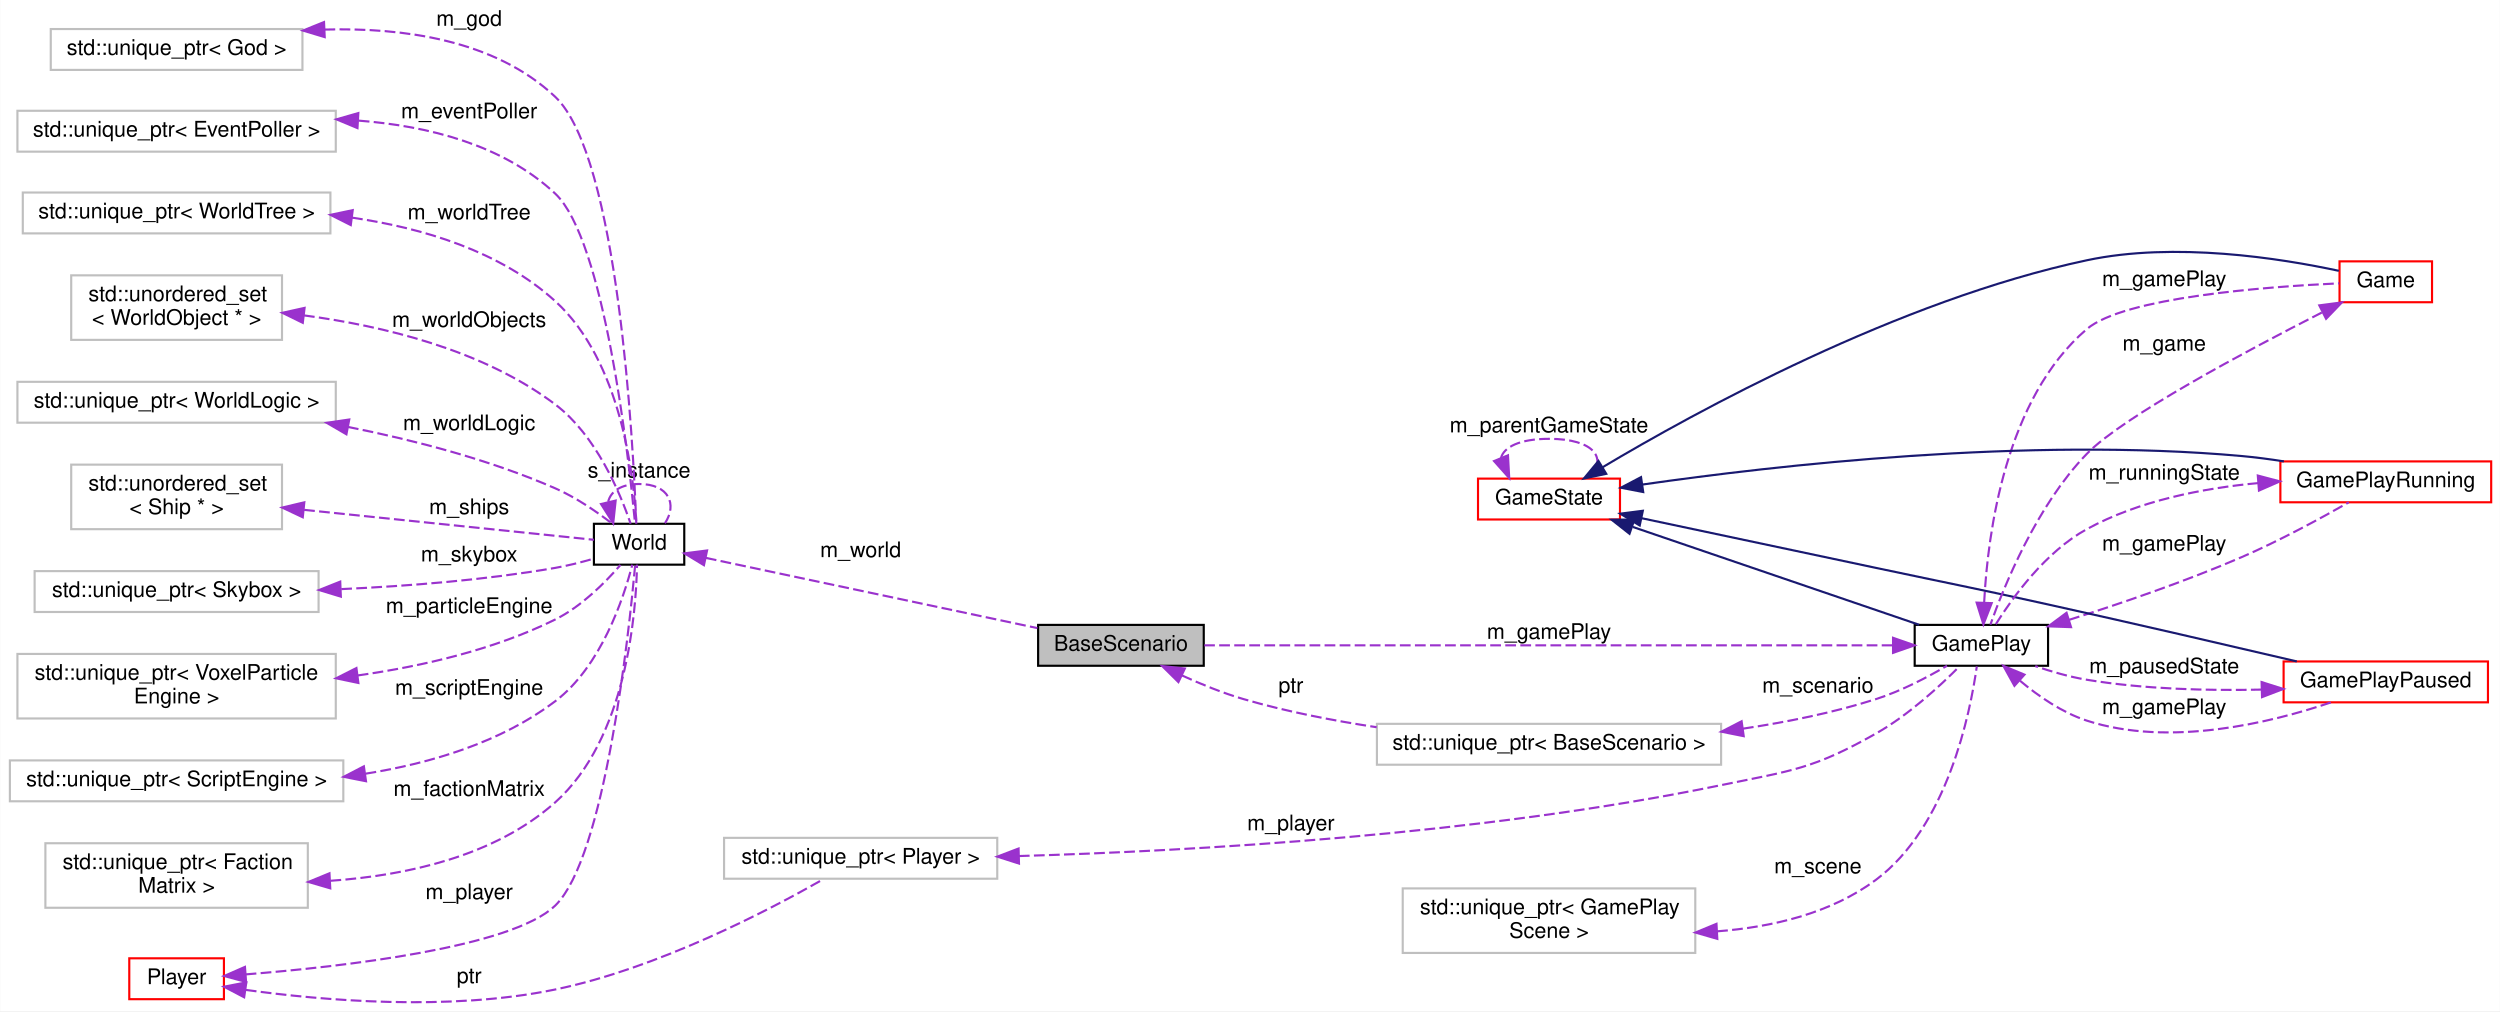
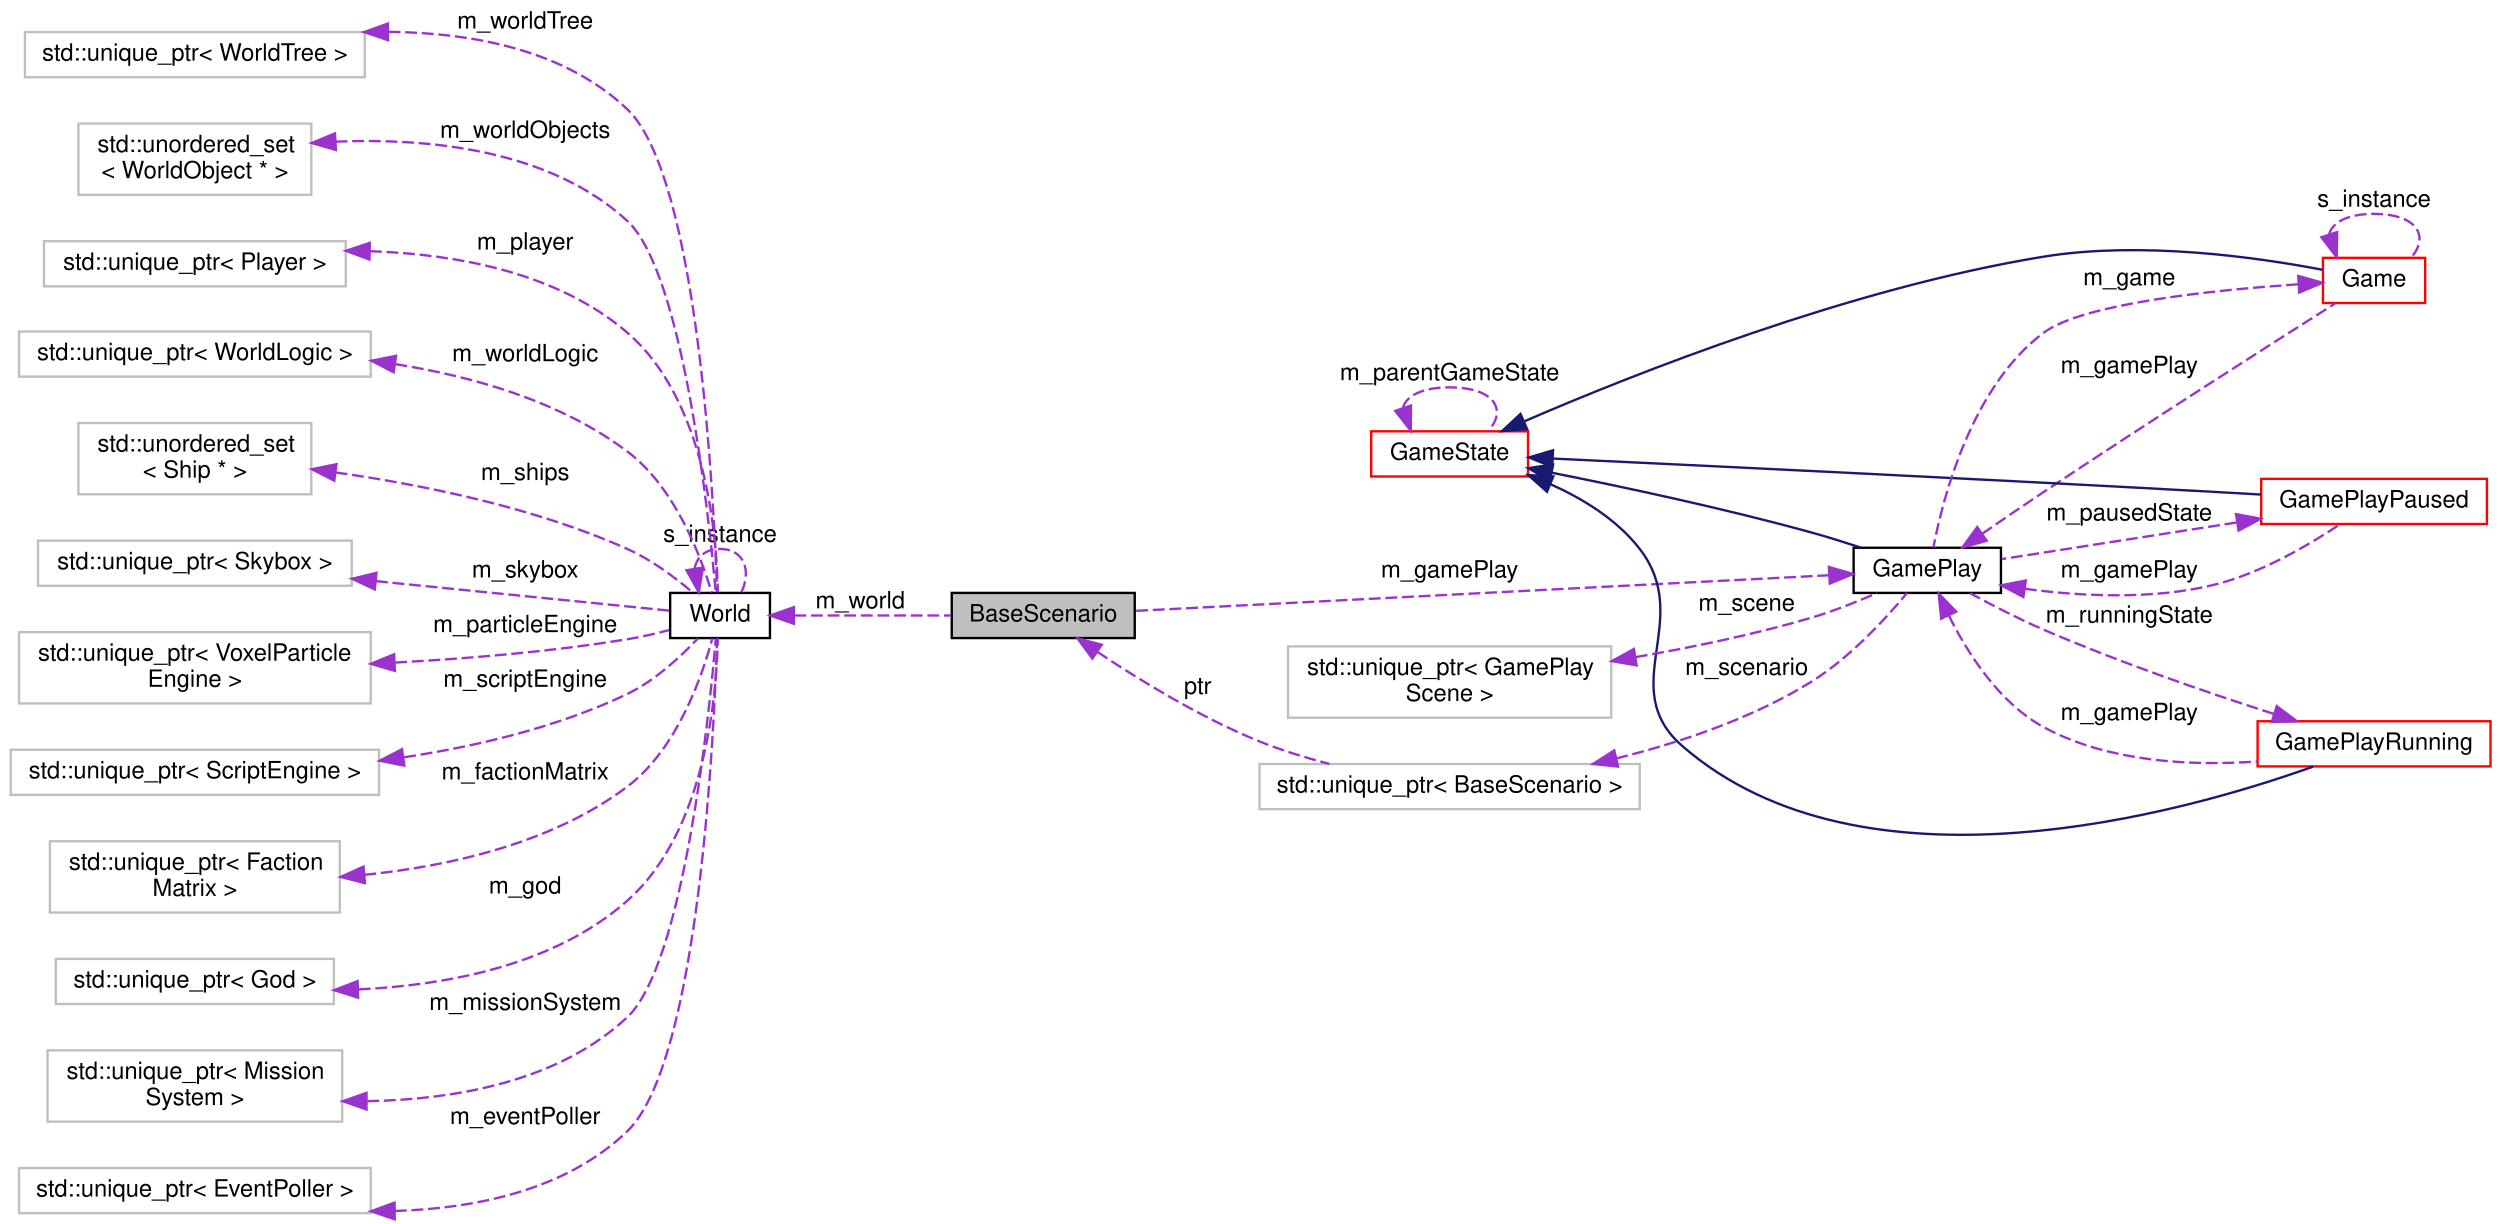
- <svg xmlns="http://www.w3.org/2000/svg" xmlns:xlink="http://www.w3.org/1999/xlink" width="1162pt" height="470pt" viewBox="0.00 0.00 1162.00 470.08">
-   <g id="graph0" class="graph" transform="scale(1 1) rotate(0) translate(4 466.08)">
-     <polygon fill="white" stroke="none" points="-4,4 -4,-466.08 1158,-466.08 1158,4 -4,4" />
+ <svg xmlns="http://www.w3.org/2000/svg" xmlns:xlink="http://www.w3.org/1999/xlink" width="1052pt" height="515pt" viewBox="0.00 0.00 1052.00 515.00">
+   <g id="graph0" class="graph" transform="scale(1 1) rotate(0) translate(4 511)">
+     <polygon fill="white" stroke="none" points="-4,4 -4,-511 1048,-511 1048,4 -4,4" />
    <g id="node1" class="node">
-       <polygon fill="#bfbfbf" stroke="black" points="478.5,-156.58 478.5,-175.58 555.5,-175.58 555.5,-156.58 478.5,-156.58" />
-       <text text-anchor="middle" x="517" y="-163.58" font-family="Helvetica,sans-Serif" font-size="10.00">BaseScenario</text>
+       <polygon fill="#bfbfbf" stroke="black" points="396.5,-242.5 396.5,-261.5 473.5,-261.5 473.5,-242.5 396.5,-242.5" />
+       <text text-anchor="middle" x="435" y="-249.5" font-family="Helvetica,sans-Serif" font-size="10.00">BaseScenario</text>
    </g>
    <g id="node6" class="node">
-       <polygon fill="white" stroke="#bfbfbf" points="636,-110.58 636,-129.58 796,-129.58 796,-110.58 636,-110.58" />
-       <text text-anchor="middle" x="716" y="-117.58" font-family="Helvetica,sans-Serif" font-size="10.00">std::unique_ptr&lt; BaseScenario &gt;</text>
-     </g>
-     <g id="edge9" class="edge">
-       <path fill="none" stroke="#9a32cd" stroke-dasharray="5,2" d="M545.352,-152.084C554.29,-147.998 564.392,-143.883 574,-141.08 593.72,-135.327 615.474,-131.097 635.871,-128.007" />
-       <polygon fill="#9a32cd" stroke="#9a32cd" points="543.715,-148.986 536.188,-156.442 546.722,-155.308 543.715,-148.986" />
-       <text text-anchor="middle" x="596" y="-144.08" font-family="Helvetica,sans-Serif" font-size="10.00"> ptr</text>
+       <polygon fill="white" stroke="#bfbfbf" points="526,-170.5 526,-189.5 686,-189.5 686,-170.5 526,-170.5" />
+       <text text-anchor="middle" x="606" y="-177.5" font-family="Helvetica,sans-Serif" font-size="10.00">std::unique_ptr&lt; BaseScenario &gt;</text>
+     </g>
+     <g id="edge10" class="edge">
+       <path fill="none" stroke="#9a32cd" stroke-dasharray="5,2" d="M457.805,-236.662C475.468,-224.866 501.376,-208.953 526,-199 535.286,-195.247 545.497,-192.114 555.407,-189.546" />
+       <polygon fill="#9a32cd" stroke="#9a32cd" points="455.669,-233.881 449.371,-242.401 459.607,-239.669 455.669,-233.881" />
+       <text text-anchor="middle" x="500" y="-219" font-family="Helvetica,sans-Serif" font-size="10.00"> ptr</text>
    </g>
    <g id="node2" class="node">
      <g id="a_node2">
        <a xlink:href="class_game_play.html" target="_top" xlink:title="GamePlay">
-           <polygon fill="white" stroke="black" points="886,-156.58 886,-175.58 948,-175.58 948,-156.58 886,-156.58" />
-           <text text-anchor="middle" x="917" y="-163.58" font-family="Helvetica,sans-Serif" font-size="10.00">GamePlay</text>
+           <polygon fill="white" stroke="black" points="776,-261.5 776,-280.5 838,-280.5 838,-261.5 776,-261.5" />
+           <text text-anchor="middle" x="807" y="-268.5" font-family="Helvetica,sans-Serif" font-size="10.00">GamePlay</text>
        </a>
      </g>
    </g>
    <g id="edge1" class="edge">
-       <path fill="none" stroke="#9a32cd" stroke-dasharray="5,2" d="M875.672,-166.08C798.504,-166.08 630.95,-166.08 555.802,-166.08" />
-       <polygon fill="#9a32cd" stroke="#9a32cd" points="875.942,-169.58 885.942,-166.08 875.942,-162.58 875.942,-169.58" />
-       <text text-anchor="middle" x="716" y="-169.08" font-family="Helvetica,sans-Serif" font-size="10.00"> m_gamePlay</text>
+       <path fill="none" stroke="#9a32cd" stroke-dasharray="5,2" d="M765.729,-268.932C693.642,-265.23 543.557,-257.523 473.514,-253.926" />
+       <polygon fill="#9a32cd" stroke="#9a32cd" points="765.614,-272.431 775.78,-269.448 765.973,-265.44 765.614,-272.431" />
+       <text text-anchor="middle" x="606" y="-268" font-family="Helvetica,sans-Serif" font-size="10.00"> m_gamePlay</text>
    </g>
    <g id="node4" class="node">
      <g id="a_node4">
        <a xlink:href="class_game.html" target="_top" xlink:title="Game">
-           <polygon fill="white" stroke="red" points="1083.5,-325.58 1083.5,-344.58 1126.5,-344.58 1126.5,-325.58 1083.5,-325.58" />
-           <text text-anchor="middle" x="1105" y="-332.58" font-family="Helvetica,sans-Serif" font-size="10.00">Game</text>
+           <polygon fill="white" stroke="red" points="973.5,-383.5 973.5,-402.5 1016.5,-402.5 1016.5,-383.5 973.5,-383.5" />
+           <text text-anchor="middle" x="995" y="-390.5" font-family="Helvetica,sans-Serif" font-size="10.00">Game</text>
        </a>
      </g>
    </g>
    <g id="edge6" class="edge">
-       <path fill="none" stroke="#9a32cd" stroke-dasharray="5,2" d="M918.305,-186.158C919.958,-218.256 928.175,-280.789 966,-313.08 983.298,-327.847 1049.29,-332.784 1083.36,-334.369" />
-       <polygon fill="#9a32cd" stroke="#9a32cd" points="921.791,-185.696 917.95,-175.822 914.795,-185.936 921.791,-185.696" />
-       <text text-anchor="middle" x="1002" y="-333.08" font-family="Helvetica,sans-Serif" font-size="10.00"> m_gamePlay</text>
-     </g>
-     <g id="node9" class="node">
-       <g id="a_node9">
+       <path fill="none" stroke="#9a32cd" stroke-dasharray="5,2" d="M830.049,-286.36C838.171,-291.964 847.47,-298.319 856,-304 900.134,-333.393 952.985,-367.057 978.588,-383.269" />
+       <polygon fill="#9a32cd" stroke="#9a32cd" points="832.003,-283.456 821.79,-280.64 828.018,-289.21 832.003,-283.456" />
+       <text text-anchor="middle" x="892" y="-354" font-family="Helvetica,sans-Serif" font-size="10.00"> m_gamePlay</text>
+     </g>
+     <g id="node7" class="node">
+       <g id="a_node7">
        <a xlink:href="class_game_play_running.html" target="_top" xlink:title="GamePlayRunning">
-           <polygon fill="white" stroke="red" points="1056,-232.58 1056,-251.58 1154,-251.58 1154,-232.58 1056,-232.58" />
-           <text text-anchor="middle" x="1105" y="-239.58" font-family="Helvetica,sans-Serif" font-size="10.00">GamePlayRunning</text>
-         </a>
-       </g>
-     </g>
-     <g id="edge14" class="edge">
-       <path fill="none" stroke="#9a32cd" stroke-dasharray="5,2" d="M957.778,-177.925C981.434,-185.398 1011.83,-195.757 1038,-207.08 1055.5,-214.652 1074.66,-225.068 1087.81,-232.566" />
-       <polygon fill="#9a32cd" stroke="#9a32cd" points="958.674,-174.538 948.085,-174.905 956.591,-181.221 958.674,-174.538" />
-       <text text-anchor="middle" x="1002" y="-210.08" font-family="Helvetica,sans-Serif" font-size="10.00"> m_gamePlay</text>
-     </g>
-     <g id="node10" class="node">
-       <g id="a_node10">
+           <polygon fill="white" stroke="red" points="946,-188.5 946,-207.5 1044,-207.5 1044,-188.5 946,-188.5" />
+           <text text-anchor="middle" x="995" y="-195.5" font-family="Helvetica,sans-Serif" font-size="10.00">GamePlayRunning</text>
+         </a>
+       </g>
+     </g>
+     <g id="edge13" class="edge">
+       <path fill="none" stroke="#9a32cd" stroke-dasharray="5,2" d="M816.116,-251.921C823.879,-236.302 837.195,-215.184 856,-205 883.212,-190.263 918.04,-188.601 945.9,-190.578" />
+       <polygon fill="#9a32cd" stroke="#9a32cd" points="812.836,-250.675 811.815,-261.221 819.19,-253.614 812.836,-250.675" />
+       <text text-anchor="middle" x="892" y="-208" font-family="Helvetica,sans-Serif" font-size="10.00"> m_gamePlay</text>
+     </g>
+     <g id="node8" class="node">
+       <g id="a_node8">
        <a xlink:href="class_game_play_paused.html" target="_top" xlink:title="GamePlayPaused">
-           <polygon fill="white" stroke="red" points="1057.5,-139.58 1057.5,-158.58 1152.5,-158.58 1152.5,-139.58 1057.5,-139.58" />
-           <text text-anchor="middle" x="1105" y="-146.58" font-family="Helvetica,sans-Serif" font-size="10.00">GamePlayPaused</text>
-         </a>
-       </g>
-     </g>
-     <g id="edge17" class="edge">
-       <path fill="none" stroke="#9a32cd" stroke-dasharray="5,2" d="M934.939,-149.636C943.515,-142.45 954.527,-134.818 966,-131.08 1004.36,-118.578 1051.4,-130.047 1079.47,-139.533" />
-       <polygon fill="#9a32cd" stroke="#9a32cd" points="932.37,-147.238 927.248,-156.512 937.036,-152.456 932.37,-147.238" />
-       <text text-anchor="middle" x="1002" y="-134.08" font-family="Helvetica,sans-Serif" font-size="10.00"> m_gamePlay</text>
+           <polygon fill="white" stroke="red" points="947.5,-290.5 947.5,-309.5 1042.5,-309.5 1042.5,-290.5 947.5,-290.5" />
+           <text text-anchor="middle" x="995" y="-297.5" font-family="Helvetica,sans-Serif" font-size="10.00">GamePlayPaused</text>
+         </a>
+       </g>
+     </g>
+     <g id="edge16" class="edge">
+       <path fill="none" stroke="#9a32cd" stroke-dasharray="5,2" d="M848.06,-263.234C871.657,-260.077 901.903,-258.508 928,-265 947.635,-269.884 967.848,-281.812 980.643,-290.386" />
+       <polygon fill="#9a32cd" stroke="#9a32cd" points="847.434,-259.788 838.056,-264.718 848.461,-266.712 847.434,-259.788" />
+       <text text-anchor="middle" x="892" y="-268" font-family="Helvetica,sans-Serif" font-size="10.00"> m_gamePlay</text>
    </g>
    <g id="node3" class="node">
      <g id="a_node3">
        <a xlink:href="class_game_state.html" target="_top" xlink:title="GameState">
-           <polygon fill="white" stroke="red" points="683,-224.58 683,-243.58 749,-243.58 749,-224.58 683,-224.58" />
-           <text text-anchor="middle" x="716" y="-231.58" font-family="Helvetica,sans-Serif" font-size="10.00">GameState</text>
+           <polygon fill="white" stroke="red" points="573,-310.5 573,-329.5 639,-329.5 639,-310.5 573,-310.5" />
+           <text text-anchor="middle" x="606" y="-317.5" font-family="Helvetica,sans-Serif" font-size="10.00">GameState</text>
        </a>
      </g>
    </g>
    <g id="edge2" class="edge">
-       <path fill="none" stroke="midnightblue" d="M754.982,-221.101C793.841,-207.822 853.305,-187.503 888.053,-175.629" />
-       <polygon fill="midnightblue" stroke="midnightblue" points="753.421,-217.936 745.09,-224.481 755.684,-224.56 753.421,-217.936" />
+       <path fill="none" stroke="midnightblue" d="M648.917,-312.088C679.384,-306.034 721.505,-297.04 758,-287 764.86,-285.113 772.185,-282.818 778.993,-280.563" />
+       <polygon fill="midnightblue" stroke="midnightblue" points="648.194,-308.663 639.056,-314.025 649.543,-315.531 648.194,-308.663" />
    </g>
    <g id="edge3" class="edge">
-       <path fill="none" stroke="#9a32cd" stroke-dasharray="5,2" d="M693.679,-253.109C694.896,-258.208 702.337,-262.08 716,-262.08 737.328,-262.08 743.493,-252.645 734.495,-243.837" />
-       <polygon fill="#9a32cd" stroke="#9a32cd" points="696.926,-254.416 697.505,-243.837 690.455,-251.746 696.926,-254.416" />
-       <text text-anchor="middle" x="716" y="-265.08" font-family="Helvetica,sans-Serif" font-size="10.00"> m_parentGameState</text>
+       <path fill="none" stroke="#9a32cd" stroke-dasharray="5,2" d="M586.371,-339.4C587.682,-344.315 594.225,-348 606,-348 624.84,-348 630.286,-338.565 622.338,-329.757" />
+       <polygon fill="#9a32cd" stroke="#9a32cd" points="589.745,-340.352 589.662,-329.757 583.12,-338.091 589.745,-340.352" />
+       <text text-anchor="middle" x="606" y="-351" font-family="Helvetica,sans-Serif" font-size="10.00"> m_parentGameState</text>
    </g>
    <g id="edge5" class="edge">
-       <path fill="none" stroke="midnightblue" d="M740.858,-248.844C783.896,-274.51 878.233,-326.403 966,-345.08 1006.88,-353.779 1055.94,-346.033 1083.18,-340.178" />
-       <polygon fill="midnightblue" stroke="midnightblue" points="742.605,-245.81 732.235,-243.641 738.989,-251.804 742.605,-245.81" />
-     </g>
-     <g id="edge13" class="edge">
-       <path fill="none" stroke="midnightblue" d="M759.494,-240.835C820.999,-249.681 938.379,-263.063 1038,-254.08 1044.38,-253.505 1051.06,-252.623 1057.63,-251.592" />
-       <polygon fill="midnightblue" stroke="midnightblue" points="759.798,-237.342 749.395,-239.351 758.78,-244.268 759.798,-237.342" />
-     </g>
-     <g id="edge16" class="edge">
-       <path fill="none" stroke="midnightblue" d="M758.916,-225.203C789.22,-218.784 831.142,-209.901 868,-202.08 903.558,-194.534 912.512,-192.945 948,-185.08 987.348,-176.36 1032.17,-165.968 1063.64,-158.597" />
-       <polygon fill="midnightblue" stroke="midnightblue" points="758.166,-221.784 749.109,-227.281 759.617,-228.633 758.166,-221.784" />
+       <path fill="none" stroke="midnightblue" d="M637.474,-333.728C683.619,-353.687 774.496,-389.774 856,-403 897.257,-409.695 946.183,-402.669 973.293,-397.481" />
+       <polygon fill="midnightblue" stroke="midnightblue" points="638.624,-330.411 628.06,-329.611 635.819,-336.825 638.624,-330.411" />
+     </g>
+     <g id="edge12" class="edge">
+       <path fill="none" stroke="midnightblue" d="M648.475,-307.233C662.278,-301.061 676.53,-292.256 686,-280 709.078,-250.13 675.492,-221.74 704,-197 780.051,-131.002 914.274,-168.736 969.358,-188.403" />
+       <polygon fill="midnightblue" stroke="midnightblue" points="646.98,-304.063 639.055,-311.095 649.635,-310.54 646.98,-304.063" />
+     </g>
+     <g id="edge15" class="edge">
+       <path fill="none" stroke="midnightblue" d="M649.445,-318.03C710.89,-315.144 828.197,-309.511 928,-304 934.304,-303.652 940.946,-303.269 947.489,-302.882" />
+       <polygon fill="midnightblue" stroke="midnightblue" points="649.181,-314.538 639.356,-318.502 649.509,-321.53 649.181,-314.538" />
    </g>
    <g id="edge4" class="edge">
-       <path fill="none" stroke="#9a32cd" stroke-dasharray="5,2" d="M1075.28,-320.794C1039.98,-302.841 982.697,-272.298 966,-255.08 942.658,-231.008 927.427,-193.314 921.197,-175.724" />
-       <polygon fill="#9a32cd" stroke="#9a32cd" points="1074.1,-324.118 1084.6,-325.503 1077.25,-317.87 1074.1,-324.118" />
-       <text text-anchor="middle" x="1002" y="-303.08" font-family="Helvetica,sans-Serif" font-size="10.00"> m_game</text>
+       <path fill="none" stroke="#9a32cd" stroke-dasharray="5,2" d="M963.007,-391.37C927.617,-388.948 872.481,-383.288 856,-371 825.432,-348.208 813.435,-300.852 809.568,-280.563" />
+       <polygon fill="#9a32cd" stroke="#9a32cd" points="963.09,-394.883 973.292,-392.022 963.533,-387.897 963.09,-394.883" />
+       <text text-anchor="middle" x="892" y="-391" font-family="Helvetica,sans-Serif" font-size="10.00"> m_game</text>
+     </g>
+     <g id="edge7" class="edge">
+       <path fill="none" stroke="#9a32cd" stroke-dasharray="5,2" d="M976.112,-412.4C977.373,-417.315 983.669,-421 995,-421 1013.13,-421 1018.37,-411.565 1010.72,-402.757" />
+       <polygon fill="#9a32cd" stroke="#9a32cd" points="979.484,-413.35 979.279,-402.757 972.833,-411.166 979.484,-413.35" />
+       <text text-anchor="middle" x="995" y="-424" font-family="Helvetica,sans-Serif" font-size="10.00"> s_instance</text>
    </g>
    <g id="node5" class="node">
-       <polygon fill="white" stroke="#bfbfbf" points="648,-23.08 648,-53.08 784,-53.08 784,-23.08 648,-23.08" />
-       <text text-anchor="start" x="656" y="-41.08" font-family="Helvetica,sans-Serif" font-size="10.00">std::unique_ptr&lt; GamePlay</text>
-       <text text-anchor="middle" x="716" y="-30.08" font-family="Helvetica,sans-Serif" font-size="10.00">Scene &gt;</text>
-     </g>
-     <g id="edge7" class="edge">
-       <path fill="none" stroke="#9a32cd" stroke-dasharray="5,2" d="M794.153,-33.121C819.763,-35.079 847.054,-41.466 868,-57.08 901.156,-81.796 911.803,-134.421 914.874,-156.262" />
-       <polygon fill="#9a32cd" stroke="#9a32cd" points="794.239,-29.62 784.061,-32.564 793.853,-36.61 794.239,-29.62" />
-       <text text-anchor="middle" x="841" y="-60.08" font-family="Helvetica,sans-Serif" font-size="10.00"> m_scene</text>
+       <polygon fill="white" stroke="#bfbfbf" points="538,-209 538,-239 674,-239 674,-209 538,-209" />
+       <text text-anchor="start" x="546" y="-227" font-family="Helvetica,sans-Serif" font-size="10.00">std::unique_ptr&lt; GamePlay</text>
+       <text text-anchor="middle" x="606" y="-216" font-family="Helvetica,sans-Serif" font-size="10.00">Scene &gt;</text>
    </g>
    <g id="edge8" class="edge">
-       <path fill="none" stroke="#9a32cd" stroke-dasharray="5,2" d="M806.145,-127.335C826.76,-130.42 848.391,-134.816 868,-141.08 879.635,-144.796 891.832,-151.185 901.018,-156.574" />
-       <polygon fill="#9a32cd" stroke="#9a32cd" points="806.511,-123.852 796.12,-125.924 805.535,-130.784 806.511,-123.852" />
-       <text text-anchor="middle" x="841" y="-144.08" font-family="Helvetica,sans-Serif" font-size="10.00"> m_scenario</text>
-     </g>
-     <g id="node7" class="node">
-       <polygon fill="white" stroke="#bfbfbf" points="332.5,-57.58 332.5,-76.58 459.5,-76.58 459.5,-57.58 332.5,-57.58" />
-       <text text-anchor="middle" x="396" y="-64.58" font-family="Helvetica,sans-Serif" font-size="10.00">std::unique_ptr&lt; Player &gt;</text>
-     </g>
-     <g id="edge10" class="edge">
-       <path fill="none" stroke="#9a32cd" stroke-dasharray="5,2" d="M469.549,-68.123C550.077,-70.467 683.527,-77.884 796,-101.08 829.036,-107.893 838.633,-108.486 868,-125.08 883.076,-133.598 897.827,-147.22 906.911,-156.4" />
-       <polygon fill="#9a32cd" stroke="#9a32cd" points="469.604,-64.624 459.512,-67.85 469.413,-71.621 469.604,-64.624" />
-       <text text-anchor="middle" x="596" y="-80.08" font-family="Helvetica,sans-Serif" font-size="10.00"> m_player</text>
-     </g>
-     <g id="node8" class="node">
-       <g id="a_node8">
-         <a xlink:href="class_player.html" target="_top" xlink:title="Player">
-           <polygon fill="white" stroke="red" points="56,-1.58 56,-20.58 100,-20.58 100,-1.58 56,-1.58" />
-           <text text-anchor="middle" x="78" y="-8.58" font-family="Helvetica,sans-Serif" font-size="10.00">Player</text>
-         </a>
-       </g>
+       <path fill="none" stroke="#9a32cd" stroke-dasharray="5,2" d="M684.328,-234.497C708.203,-238.624 734.414,-244.068 758,-251 767.354,-253.749 777.359,-257.739 785.8,-261.432" />
+       <polygon fill="#9a32cd" stroke="#9a32cd" points="684.694,-231.01 674.253,-232.808 683.537,-237.913 684.694,-231.01" />
+       <text text-anchor="middle" x="731" y="-254" font-family="Helvetica,sans-Serif" font-size="10.00"> m_scene</text>
+     </g>
+     <g id="edge9" class="edge">
+       <path fill="none" stroke="#9a32cd" stroke-dasharray="5,2" d="M676.103,-191.838C703.031,-198.514 733.294,-208.698 758,-224 774.459,-234.194 789.756,-250.93 798.476,-261.437" />
+       <polygon fill="#9a32cd" stroke="#9a32cd" points="676.886,-188.427 666.349,-189.534 675.277,-195.239 676.886,-188.427" />
+       <text text-anchor="middle" x="731" y="-227" font-family="Helvetica,sans-Serif" font-size="10.00"> m_scenario</text>
    </g>
    <g id="edge11" class="edge">
-       <path fill="none" stroke="#9a32cd" stroke-dasharray="5,2" d="M110.171,-5.894C145.468,-1.008 204.505,4.168 254,-6.08 301.796,-15.975 353.31,-42.895 378.802,-57.442" />
-       <polygon fill="#9a32cd" stroke="#9a32cd" points="109.402,-2.469 100.016,-7.383 110.418,-9.395 109.402,-2.469" />
-       <text text-anchor="middle" x="214" y="-9.08" font-family="Helvetica,sans-Serif" font-size="10.00"> ptr</text>
+       <path fill="none" stroke="#9a32cd" stroke-dasharray="5,2" d="M952.773,-210.602C925.028,-219.504 887.839,-232.258 856,-246 845.475,-250.542 834.081,-256.433 825.036,-261.355" />
+       <polygon fill="#9a32cd" stroke="#9a32cd" points="954.067,-213.864 962.54,-207.502 951.949,-207.192 954.067,-213.864" />
+       <text text-anchor="middle" x="892" y="-249" font-family="Helvetica,sans-Serif" font-size="10.00"> m_runningState</text>
+     </g>
+     <g id="edge14" class="edge">
+       <path fill="none" stroke="#9a32cd" stroke-dasharray="5,2" d="M937.037,-291.119C904.482,-286.043 864.957,-279.88 838.298,-275.724" />
+       <polygon fill="#9a32cd" stroke="#9a32cd" points="936.917,-294.642 947.337,-292.725 937.996,-287.726 936.917,-294.642" />
+       <text text-anchor="middle" x="892" y="-292" font-family="Helvetica,sans-Serif" font-size="10.00"> m_pausedState</text>
+     </g>
+     <g id="node9" class="node">
+       <g id="a_node9">
+         <a xlink:href="class_world.html" target="_top" xlink:title="World">
+           <polygon fill="white" stroke="black" points="278,-242.5 278,-261.5 320,-261.5 320,-242.5 278,-242.5" />
+           <text text-anchor="middle" x="299" y="-249.5" font-family="Helvetica,sans-Serif" font-size="10.00">World</text>
+         </a>
+       </g>
+     </g>
+     <g id="edge17" class="edge">
+       <path fill="none" stroke="#9a32cd" stroke-dasharray="5,2" d="M330.232,-252C349.783,-252 375.386,-252 396.267,-252" />
+       <polygon fill="#9a32cd" stroke="#9a32cd" points="330.061,-248.5 320.061,-252 330.061,-255.5 330.061,-248.5" />
+       <text text-anchor="middle" x="358" y="-255" font-family="Helvetica,sans-Serif" font-size="10.00"> m_world</text>
+     </g>
+     <g id="edge29" class="edge">
+       <path fill="none" stroke="#9a32cd" stroke-dasharray="5,2" d="M288.319,-271.766C289.158,-276.497 292.718,-280 299,-280 309.309,-280 312.288,-270.565 307.939,-261.757" />
+       <polygon fill="#9a32cd" stroke="#9a32cd" points="291.794,-272.209 290.061,-261.757 284.898,-271.009 291.794,-272.209" />
+       <text text-anchor="middle" x="299" y="-283" font-family="Helvetica,sans-Serif" font-size="10.00"> s_instance</text>
+     </g>
+     <g id="node10" class="node">
+       <polygon fill="white" stroke="#bfbfbf" points="6.5,-478.5 6.5,-497.5 149.5,-497.5 149.5,-478.5 6.5,-478.5" />
+       <text text-anchor="middle" x="78" y="-485.5" font-family="Helvetica,sans-Serif" font-size="10.00">std::unique_ptr&lt; WorldTree &gt;</text>
+     </g>
+     <g id="edge18" class="edge">
+       <path fill="none" stroke="#9a32cd" stroke-dasharray="5,2" d="M159.511,-497.598C194.616,-497.255 233.677,-490.034 260,-465 289.941,-436.525 296.485,-299.685 297.733,-261.762" />
+       <polygon fill="#9a32cd" stroke="#9a32cd" points="159.277,-494.096 149.247,-497.509 159.216,-501.096 159.277,-494.096" />
+       <text text-anchor="middle" x="217" y="-499" font-family="Helvetica,sans-Serif" font-size="10.00"> m_worldTree</text>
    </g>
    <g id="node11" class="node">
-       <g id="a_node11">
-         <a xlink:href="class_world.html" target="_top" xlink:title="World">
-           <polygon fill="white" stroke="black" points="272,-203.58 272,-222.58 314,-222.58 314,-203.58 272,-203.58" />
-           <text text-anchor="middle" x="293" y="-210.58" font-family="Helvetica,sans-Serif" font-size="10.00">World</text>
-         </a>
-       </g>
+       <polygon fill="white" stroke="#bfbfbf" points="29,-429 29,-459 127,-459 127,-429 29,-429" />
+       <text text-anchor="start" x="37" y="-447" font-family="Helvetica,sans-Serif" font-size="10.00">std::unordered_set</text>
+       <text text-anchor="middle" x="78" y="-436" font-family="Helvetica,sans-Serif" font-size="10.00">&lt; WorldObject * &gt;</text>
+     </g>
+     <g id="edge19" class="edge">
+       <path fill="none" stroke="#9a32cd" stroke-dasharray="5,2" d="M137.208,-451.39C176.699,-453.015 227.453,-447.971 260,-418 283.38,-396.471 294.292,-294.018 297.187,-261.753" />
+       <polygon fill="#9a32cd" stroke="#9a32cd" points="137.352,-447.893 127.171,-450.826 136.959,-454.881 137.352,-447.893" />
+       <text text-anchor="middle" x="217" y="-453" font-family="Helvetica,sans-Serif" font-size="10.00"> m_worldObjects</text>
+     </g>
+     <g id="node12" class="node">
+       <polygon fill="white" stroke="#bfbfbf" points="14.5,-390.5 14.5,-409.5 141.5,-409.5 141.5,-390.5 14.5,-390.5" />
+       <text text-anchor="middle" x="78" y="-397.5" font-family="Helvetica,sans-Serif" font-size="10.00">std::unique_ptr&lt; Player &gt;</text>
+     </g>
+     <g id="edge20" class="edge">
+       <path fill="none" stroke="#9a32cd" stroke-dasharray="5,2" d="M151.638,-405.291C188.057,-404.093 230.557,-396.322 260,-371 293.215,-342.434 297.672,-284.857 298.075,-261.838" />
+       <polygon fill="#9a32cd" stroke="#9a32cd" points="151.482,-401.793 141.543,-405.464 151.602,-408.792 151.482,-401.793" />
+       <text text-anchor="middle" x="217" y="-406" font-family="Helvetica,sans-Serif" font-size="10.00"> m_player</text>
+     </g>
+     <g id="node13" class="node">
+       <polygon fill="white" stroke="#bfbfbf" points="4,-352.5 4,-371.5 152,-371.5 152,-352.5 4,-352.5" />
+       <text text-anchor="middle" x="78" y="-359.5" font-family="Helvetica,sans-Serif" font-size="10.00">std::unique_ptr&lt; WorldLogic &gt;</text>
+     </g>
+     <g id="edge21" class="edge">
+       <path fill="none" stroke="#9a32cd" stroke-dasharray="5,2" d="M162.387,-357.756C195.435,-352.546 232.119,-341.98 260,-321 280.107,-305.87 290.941,-276.844 295.445,-261.714" />
+       <polygon fill="#9a32cd" stroke="#9a32cd" points="161.664,-354.324 152.261,-359.206 162.656,-361.253 161.664,-354.324" />
+       <text text-anchor="middle" x="217" y="-359" font-family="Helvetica,sans-Serif" font-size="10.00"> m_worldLogic</text>
+     </g>
+     <g id="node14" class="node">
+       <polygon fill="white" stroke="#bfbfbf" points="29,-303 29,-333 127,-333 127,-303 29,-303" />
+       <text text-anchor="start" x="37" y="-321" font-family="Helvetica,sans-Serif" font-size="10.00">std::unordered_set</text>
+       <text text-anchor="middle" x="78" y="-310" font-family="Helvetica,sans-Serif" font-size="10.00">&lt; Ship * &gt;</text>
+     </g>
+     <g id="edge22" class="edge">
+       <path fill="none" stroke="#9a32cd" stroke-dasharray="5,2" d="M137.21,-312.198C173.695,-307.026 221.025,-297.451 260,-280 270.172,-275.446 280.261,-267.828 287.484,-261.687" />
+       <polygon fill="#9a32cd" stroke="#9a32cd" points="136.667,-308.74 127.223,-313.543 137.601,-315.677 136.667,-308.74" />
+       <text text-anchor="middle" x="217" y="-309" font-family="Helvetica,sans-Serif" font-size="10.00"> m_ships</text>
+     </g>
+     <g id="node15" class="node">
+       <polygon fill="white" stroke="#bfbfbf" points="12,-264.5 12,-283.5 144,-283.5 144,-264.5 12,-264.5" />
+       <text text-anchor="middle" x="78" y="-271.5" font-family="Helvetica,sans-Serif" font-size="10.00">std::unique_ptr&lt; Skybox &gt;</text>
+     </g>
+     <g id="edge23" class="edge">
+       <path fill="none" stroke="#9a32cd" stroke-dasharray="5,2" d="M154.188,-266.447C197.998,-262.046 249.958,-256.826 277.867,-254.022" />
+       <polygon fill="#9a32cd" stroke="#9a32cd" points="153.714,-262.977 144.114,-267.459 154.414,-269.942 153.714,-262.977" />
+       <text text-anchor="middle" x="217" y="-268" font-family="Helvetica,sans-Serif" font-size="10.00"> m_skybox</text>
+     </g>
+     <g id="node16" class="node">
+       <polygon fill="white" stroke="#bfbfbf" points="4,-215 4,-245 152,-245 152,-215 4,-215" />
+       <text text-anchor="start" x="12" y="-233" font-family="Helvetica,sans-Serif" font-size="10.00">std::unique_ptr&lt; VoxelParticle</text>
+       <text text-anchor="middle" x="78" y="-222" font-family="Helvetica,sans-Serif" font-size="10.00">Engine &gt;</text>
+     </g>
+     <g id="edge24" class="edge">
+       <path fill="none" stroke="#9a32cd" stroke-dasharray="5,2" d="M162.302,-232.188C193.142,-233.872 228.305,-236.828 260,-242 265.79,-242.945 271.979,-244.383 277.644,-245.877" />
+       <polygon fill="#9a32cd" stroke="#9a32cd" points="162.185,-228.677 152.02,-231.664 161.829,-235.668 162.185,-228.677" />
+       <text text-anchor="middle" x="217" y="-245" font-family="Helvetica,sans-Serif" font-size="10.00"> m_particleEngine</text>
+     </g>
+     <g id="node17" class="node">
+       <polygon fill="white" stroke="#bfbfbf" points="0.5,-176.5 0.5,-195.5 155.5,-195.5 155.5,-176.5 0.5,-176.5" />
+       <text text-anchor="middle" x="78" y="-183.5" font-family="Helvetica,sans-Serif" font-size="10.00">std::unique_ptr&lt; ScriptEngine &gt;</text>
+     </g>
+     <g id="edge25" class="edge">
+       <path fill="none" stroke="#9a32cd" stroke-dasharray="5,2" d="M166.071,-192.336C196.865,-197.011 231.027,-205.086 260,-219 271.657,-224.598 282.536,-234.753 289.641,-242.325" />
+       <polygon fill="#9a32cd" stroke="#9a32cd" points="166.161,-188.814 155.769,-190.877 165.18,-195.745 166.161,-188.814" />
+       <text text-anchor="middle" x="217" y="-222" font-family="Helvetica,sans-Serif" font-size="10.00"> m_scriptEngine</text>
+     </g>
+     <g id="node18" class="node">
+       <polygon fill="white" stroke="#bfbfbf" points="17,-127 17,-157 139,-157 139,-127 17,-127" />
+       <text text-anchor="start" x="25" y="-145" font-family="Helvetica,sans-Serif" font-size="10.00">std::unique_ptr&lt; Faction</text>
+       <text text-anchor="middle" x="78" y="-134" font-family="Helvetica,sans-Serif" font-size="10.00">Matrix &gt;</text>
+     </g>
+     <g id="edge26" class="edge">
+       <path fill="none" stroke="#9a32cd" stroke-dasharray="5,2" d="M149.317,-142.865C185.491,-146.531 228.481,-156.234 260,-180 280.991,-195.827 291.539,-226.664 295.739,-242.344" />
+       <polygon fill="#9a32cd" stroke="#9a32cd" points="149.579,-139.374 139.31,-141.984 148.965,-146.348 149.579,-139.374" />
+       <text text-anchor="middle" x="217" y="-183" font-family="Helvetica,sans-Serif" font-size="10.00"> m_factionMatrix</text>
+     </g>
+     <g id="node19" class="node">
+       <polygon fill="white" stroke="#bfbfbf" points="19.5,-88.5 19.5,-107.5 136.5,-107.5 136.5,-88.5 19.5,-88.5" />
+       <text text-anchor="middle" x="78" y="-95.5" font-family="Helvetica,sans-Serif" font-size="10.00">std::unique_ptr&lt; God &gt;</text>
+     </g>
+     <g id="edge27" class="edge">
+       <path fill="none" stroke="#9a32cd" stroke-dasharray="5,2" d="M146.954,-94.668C184.459,-96.429 229.481,-104.967 260,-132 293.207,-161.414 297.644,-219.635 298.058,-242.482" />
+       <polygon fill="#9a32cd" stroke="#9a32cd" points="146.698,-91.158 136.593,-94.341 146.478,-98.155 146.698,-91.158" />
+       <text text-anchor="middle" x="217" y="-135" font-family="Helvetica,sans-Serif" font-size="10.00"> m_god</text>
+     </g>
+     <g id="node20" class="node">
+       <polygon fill="white" stroke="#bfbfbf" points="16,-39 16,-69 140,-69 140,-39 16,-39" />
+       <text text-anchor="start" x="24" y="-57" font-family="Helvetica,sans-Serif" font-size="10.00">std::unique_ptr&lt; Mission</text>
+       <text text-anchor="middle" x="78" y="-46" font-family="Helvetica,sans-Serif" font-size="10.00">System &gt;</text>
    </g>
    <g id="edge28" class="edge">
-       <path fill="none" stroke="#9a32cd" stroke-dasharray="5,2" d="M110.09,-13.104C154.746,-16.658 233.895,-25.58 254,-45.08 277.075,-67.461 288.194,-170.745 291.164,-203.255" />
-       <polygon fill="#9a32cd" stroke="#9a32cd" points="110.298,-9.61 100.063,-12.35 109.773,-16.59 110.298,-9.61" />
-       <text text-anchor="middle" x="214" y="-48.08" font-family="Helvetica,sans-Serif" font-size="10.00"> m_player</text>
-     </g>
-     <g id="edge12" class="edge">
-       <path fill="none" stroke="#9a32cd" stroke-dasharray="5,2" d="M1045.73,-241.512C1019.98,-239.125 990.138,-233.302 966,-220.08 946.858,-209.595 931.562,-188.416 923.728,-175.924" />
-       <polygon fill="#9a32cd" stroke="#9a32cd" points="1045.51,-245.005 1055.75,-242.289 1046.05,-238.026 1045.51,-245.005" />
-       <text text-anchor="middle" x="1002" y="-243.08" font-family="Helvetica,sans-Serif" font-size="10.00"> m_runningState</text>
-     </g>
-     <g id="edge15" class="edge">
-       <path fill="none" stroke="#9a32cd" stroke-dasharray="5,2" d="M1047.3,-145.503C1022.23,-144.944 992.486,-145.683 966,-150.08 958.028,-151.403 949.586,-153.842 942.043,-156.423" />
-       <polygon fill="#9a32cd" stroke="#9a32cd" points="1047.27,-149.004 1057.37,-145.802 1047.48,-142.007 1047.27,-149.004" />
-       <text text-anchor="middle" x="1002" y="-153.08" font-family="Helvetica,sans-Serif" font-size="10.00"> m_pausedState</text>
-     </g>
-     <g id="edge18" class="edge">
-       <path fill="none" stroke="#9a32cd" stroke-dasharray="5,2" d="M324.025,-206.723C363.968,-198.267 434.596,-183.314 478.147,-174.094" />
-       <polygon fill="#9a32cd" stroke="#9a32cd" points="323.151,-203.331 314.093,-208.826 324.601,-210.179 323.151,-203.331" />
-       <text text-anchor="middle" x="396" y="-207.08" font-family="Helvetica,sans-Serif" font-size="10.00"> m_world</text>
-     </g>
-     <g id="edge29" class="edge">
-       <path fill="none" stroke="#9a32cd" stroke-dasharray="5,2" d="M278.636,-232.846C279.764,-237.576 284.552,-241.08 293,-241.08 306.863,-241.08 310.871,-231.645 305.022,-222.837" />
-       <polygon fill="#9a32cd" stroke="#9a32cd" points="282.107,-233.371 280.978,-222.837 275.292,-231.776 282.107,-233.371" />
-       <text text-anchor="middle" x="293" y="-244.08" font-family="Helvetica,sans-Serif" font-size="10.00"> s_instance</text>
-     </g>
-     <g id="node12" class="node">
-       <polygon fill="white" stroke="#bfbfbf" points="6.5,-357.58 6.5,-376.58 149.5,-376.58 149.5,-357.58 6.5,-357.58" />
-       <text text-anchor="middle" x="78" y="-364.58" font-family="Helvetica,sans-Serif" font-size="10.00">std::unique_ptr&lt; WorldTree &gt;</text>
-     </g>
-     <g id="edge19" class="edge">
-       <path fill="none" stroke="#9a32cd" stroke-dasharray="5,2" d="M159.561,-364.899C192.364,-360.11 228.482,-349.299 254,-326.08 284.771,-298.081 290.648,-244.388 291.753,-222.609" />
-       <polygon fill="#9a32cd" stroke="#9a32cd" points="158.972,-361.446 149.503,-366.199 159.869,-368.388 158.972,-361.446" />
-       <text text-anchor="middle" x="214" y="-364.08" font-family="Helvetica,sans-Serif" font-size="10.00"> m_worldTree</text>
-     </g>
-     <g id="node13" class="node">
-       <polygon fill="white" stroke="#bfbfbf" points="29,-308.08 29,-338.08 127,-338.08 127,-308.08 29,-308.08" />
-       <text text-anchor="start" x="37" y="-326.08" font-family="Helvetica,sans-Serif" font-size="10.00">std::unordered_set</text>
-       <text text-anchor="middle" x="78" y="-315.08" font-family="Helvetica,sans-Serif" font-size="10.00">&lt; WorldObject * &gt;</text>
-     </g>
-     <g id="edge20" class="edge">
-       <path fill="none" stroke="#9a32cd" stroke-dasharray="5,2" d="M137.195,-319.459C173.823,-314.613 220.361,-303.479 254,-278.08 272.986,-263.744 284.183,-236.939 289.069,-222.64" />
-       <polygon fill="#9a32cd" stroke="#9a32cd" points="136.657,-315.998 127.145,-320.666 137.491,-322.948 136.657,-315.998" />
-       <text text-anchor="middle" x="214" y="-314.08" font-family="Helvetica,sans-Serif" font-size="10.00"> m_worldObjects</text>
-     </g>
-     <g id="node14" class="node">
-       <polygon fill="white" stroke="#bfbfbf" points="4,-269.58 4,-288.58 152,-288.58 152,-269.58 4,-269.58" />
-       <text text-anchor="middle" x="78" y="-276.58" font-family="Helvetica,sans-Serif" font-size="10.00">std::unique_ptr&lt; WorldLogic &gt;</text>
-     </g>
-     <g id="edge21" class="edge">
-       <path fill="none" stroke="#9a32cd" stroke-dasharray="5,2" d="M157.641,-267.616C188.512,-261.458 223.727,-252.323 254,-239.08 263.521,-234.915 273.171,-228.275 280.364,-222.748" />
-       <polygon fill="#9a32cd" stroke="#9a32cd" points="156.942,-264.186 147.783,-269.512 158.264,-271.06 156.942,-264.186" />
-       <text text-anchor="middle" x="214" y="-266.08" font-family="Helvetica,sans-Serif" font-size="10.00"> m_worldLogic</text>
-     </g>
-     <g id="node15" class="node">
-       <polygon fill="white" stroke="#bfbfbf" points="29,-220.08 29,-250.08 127,-250.08 127,-220.08 29,-220.08" />
-       <text text-anchor="start" x="37" y="-238.08" font-family="Helvetica,sans-Serif" font-size="10.00">std::unordered_set</text>
-       <text text-anchor="middle" x="78" y="-227.08" font-family="Helvetica,sans-Serif" font-size="10.00">&lt; Ship * &gt;</text>
-     </g>
-     <g id="edge22" class="edge">
-       <path fill="none" stroke="#9a32cd" stroke-dasharray="5,2" d="M137.267,-229.062C182.131,-224.428 241.473,-218.299 271.987,-215.147" />
-       <polygon fill="#9a32cd" stroke="#9a32cd" points="136.654,-225.606 127.067,-230.115 137.374,-232.569 136.654,-225.606" />
-       <text text-anchor="middle" x="214" y="-227.08" font-family="Helvetica,sans-Serif" font-size="10.00"> m_ships</text>
-     </g>
-     <g id="node16" class="node">
-       <polygon fill="white" stroke="#bfbfbf" points="12,-181.58 12,-200.58 144,-200.58 144,-181.58 12,-181.58" />
-       <text text-anchor="middle" x="78" y="-188.58" font-family="Helvetica,sans-Serif" font-size="10.00">std::unique_ptr&lt; Skybox &gt;</text>
-     </g>
-     <g id="edge23" class="edge">
-       <path fill="none" stroke="#9a32cd" stroke-dasharray="5,2" d="M154.525,-192.215C185.528,-193.615 221.666,-196.454 254,-202.08 259.819,-203.092 266.017,-204.666 271.682,-206.309" />
-       <polygon fill="#9a32cd" stroke="#9a32cd" points="154.356,-188.705 144.221,-191.793 154.069,-195.699 154.356,-188.705" />
-       <text text-anchor="middle" x="214" y="-205.08" font-family="Helvetica,sans-Serif" font-size="10.00"> m_skybox</text>
-     </g>
-     <g id="node17" class="node">
-       <polygon fill="white" stroke="#bfbfbf" points="4,-132.08 4,-162.08 152,-162.08 152,-132.08 4,-132.08" />
-       <text text-anchor="start" x="12" y="-150.08" font-family="Helvetica,sans-Serif" font-size="10.00">std::unique_ptr&lt; VoxelParticle</text>
-       <text text-anchor="middle" x="78" y="-139.08" font-family="Helvetica,sans-Serif" font-size="10.00">Engine &gt;</text>
-     </g>
-     <g id="edge24" class="edge">
-       <path fill="none" stroke="#9a32cd" stroke-dasharray="5,2" d="M162.2,-152.078C192.304,-156.359 225.805,-164.117 254,-178.08 266.217,-184.13 277.323,-195.334 284.33,-203.44" />
-       <polygon fill="#9a32cd" stroke="#9a32cd" points="162.503,-148.588 152.133,-150.756 161.592,-155.528 162.503,-148.588" />
-       <text text-anchor="middle" x="214" y="-181.08" font-family="Helvetica,sans-Serif" font-size="10.00"> m_particleEngine</text>
-     </g>
-     <g id="node18" class="node">
-       <polygon fill="white" stroke="#bfbfbf" points="0.5,-93.58 0.5,-112.58 155.5,-112.58 155.5,-93.58 0.5,-93.58" />
-       <text text-anchor="middle" x="78" y="-100.58" font-family="Helvetica,sans-Serif" font-size="10.00">std::unique_ptr&lt; ScriptEngine &gt;</text>
-     </g>
-     <g id="edge25" class="edge">
-       <path fill="none" stroke="#9a32cd" stroke-dasharray="5,2" d="M165.837,-106.407C196.179,-111.247 228.895,-121.01 254,-140.08 275.276,-156.241 285.746,-187.743 289.843,-203.551" />
-       <polygon fill="#9a32cd" stroke="#9a32cd" points="166.048,-102.902 155.653,-104.948 165.056,-109.831 166.048,-102.902" />
-       <text text-anchor="middle" x="214" y="-143.08" font-family="Helvetica,sans-Serif" font-size="10.00"> m_scriptEngine</text>
-     </g>
-     <g id="node19" class="node">
-       <polygon fill="white" stroke="#bfbfbf" points="17,-44.08 17,-74.08 139,-74.08 139,-44.08 17,-44.08" />
-       <text text-anchor="start" x="25" y="-62.08" font-family="Helvetica,sans-Serif" font-size="10.00">std::unique_ptr&lt; Faction</text>
-       <text text-anchor="middle" x="78" y="-51.08" font-family="Helvetica,sans-Serif" font-size="10.00">Matrix &gt;</text>
-     </g>
-     <g id="edge26" class="edge">
-       <path fill="none" stroke="#9a32cd" stroke-dasharray="5,2" d="M149.513,-56.625C184.773,-59.062 225.822,-67.964 254,-93.08 287.116,-122.597 291.606,-180.758 292.046,-203.575" />
-       <polygon fill="#9a32cd" stroke="#9a32cd" points="149.429,-53.116 139.258,-56.084 149.06,-60.106 149.429,-53.116" />
-       <text text-anchor="middle" x="214" y="-96.08" font-family="Helvetica,sans-Serif" font-size="10.00"> m_factionMatrix</text>
-     </g>
-     <g id="node20" class="node">
-       <polygon fill="white" stroke="#bfbfbf" points="19.5,-433.58 19.5,-452.58 136.5,-452.58 136.5,-433.58 19.5,-433.58" />
-       <text text-anchor="middle" x="78" y="-440.58" font-family="Helvetica,sans-Serif" font-size="10.00">std::unique_ptr&lt; God &gt;</text>
-     </g>
-     <g id="edge27" class="edge">
-       <path fill="none" stroke="#9a32cd" stroke-dasharray="5,2" d="M146.744,-452.329C183.043,-453.349 225.938,-447.622 254,-421.08 283.336,-393.332 290.315,-259.663 291.697,-222.617" />
-       <polygon fill="#9a32cd" stroke="#9a32cd" points="146.847,-448.83 136.699,-451.874 146.531,-455.823 146.847,-448.83" />
-       <text text-anchor="middle" x="214" y="-454.08" font-family="Helvetica,sans-Serif" font-size="10.00"> m_god</text>
+       <path fill="none" stroke="#9a32cd" stroke-dasharray="5,2" d="M150.522,-47.622C187.657,-48.292 231.168,-55.91 260,-83 283.56,-105.136 294.35,-209.293 297.201,-242.087" />
+       <polygon fill="#9a32cd" stroke="#9a32cd" points="150.239,-44.121 140.234,-47.607 150.229,-51.121 150.239,-44.121" />
+       <text text-anchor="middle" x="217" y="-86" font-family="Helvetica,sans-Serif" font-size="10.00"> m_missionSystem</text>
    </g>
    <g id="node21" class="node">
-       <polygon fill="white" stroke="#bfbfbf" points="4,-395.58 4,-414.58 152,-414.58 152,-395.58 4,-395.58" />
-       <text text-anchor="middle" x="78" y="-402.58" font-family="Helvetica,sans-Serif" font-size="10.00">std::unique_ptr&lt; EventPoller &gt;</text>
+       <polygon fill="white" stroke="#bfbfbf" points="4,-0.5 4,-19.5 152,-19.5 152,-0.5 4,-0.5" />
+       <text text-anchor="middle" x="78" y="-7.5" font-family="Helvetica,sans-Serif" font-size="10.00">std::unique_ptr&lt; EventPoller &gt;</text>
    </g>
    <g id="edge30" class="edge">
-       <path fill="none" stroke="#9a32cd" stroke-dasharray="5,2" d="M162.66,-410.002C194.904,-407.511 229.77,-398.788 254,-376.08 276.792,-354.719 288.103,-254.268 291.142,-222.64" />
-       <polygon fill="#9a32cd" stroke="#9a32cd" points="162.081,-406.53 152.3,-410.602 162.486,-413.518 162.081,-406.53" />
-       <text text-anchor="middle" x="214" y="-411.08" font-family="Helvetica,sans-Serif" font-size="10.00"> m_eventPoller</text>
+       <path fill="none" stroke="#9a32cd" stroke-dasharray="5,2" d="M162.154,-1.421C196.621,-2.474 234.44,-10.346 260,-35 290.35,-64.274 296.609,-204.108 297.761,-242.327" />
+       <polygon fill="#9a32cd" stroke="#9a32cd" points="162.101,2.08 152.06,-1.298 162.017,-4.919 162.101,2.08" />
+       <text text-anchor="middle" x="217" y="-38" font-family="Helvetica,sans-Serif" font-size="10.00"> m_eventPoller</text>
    </g>
  </g>
</svg>
